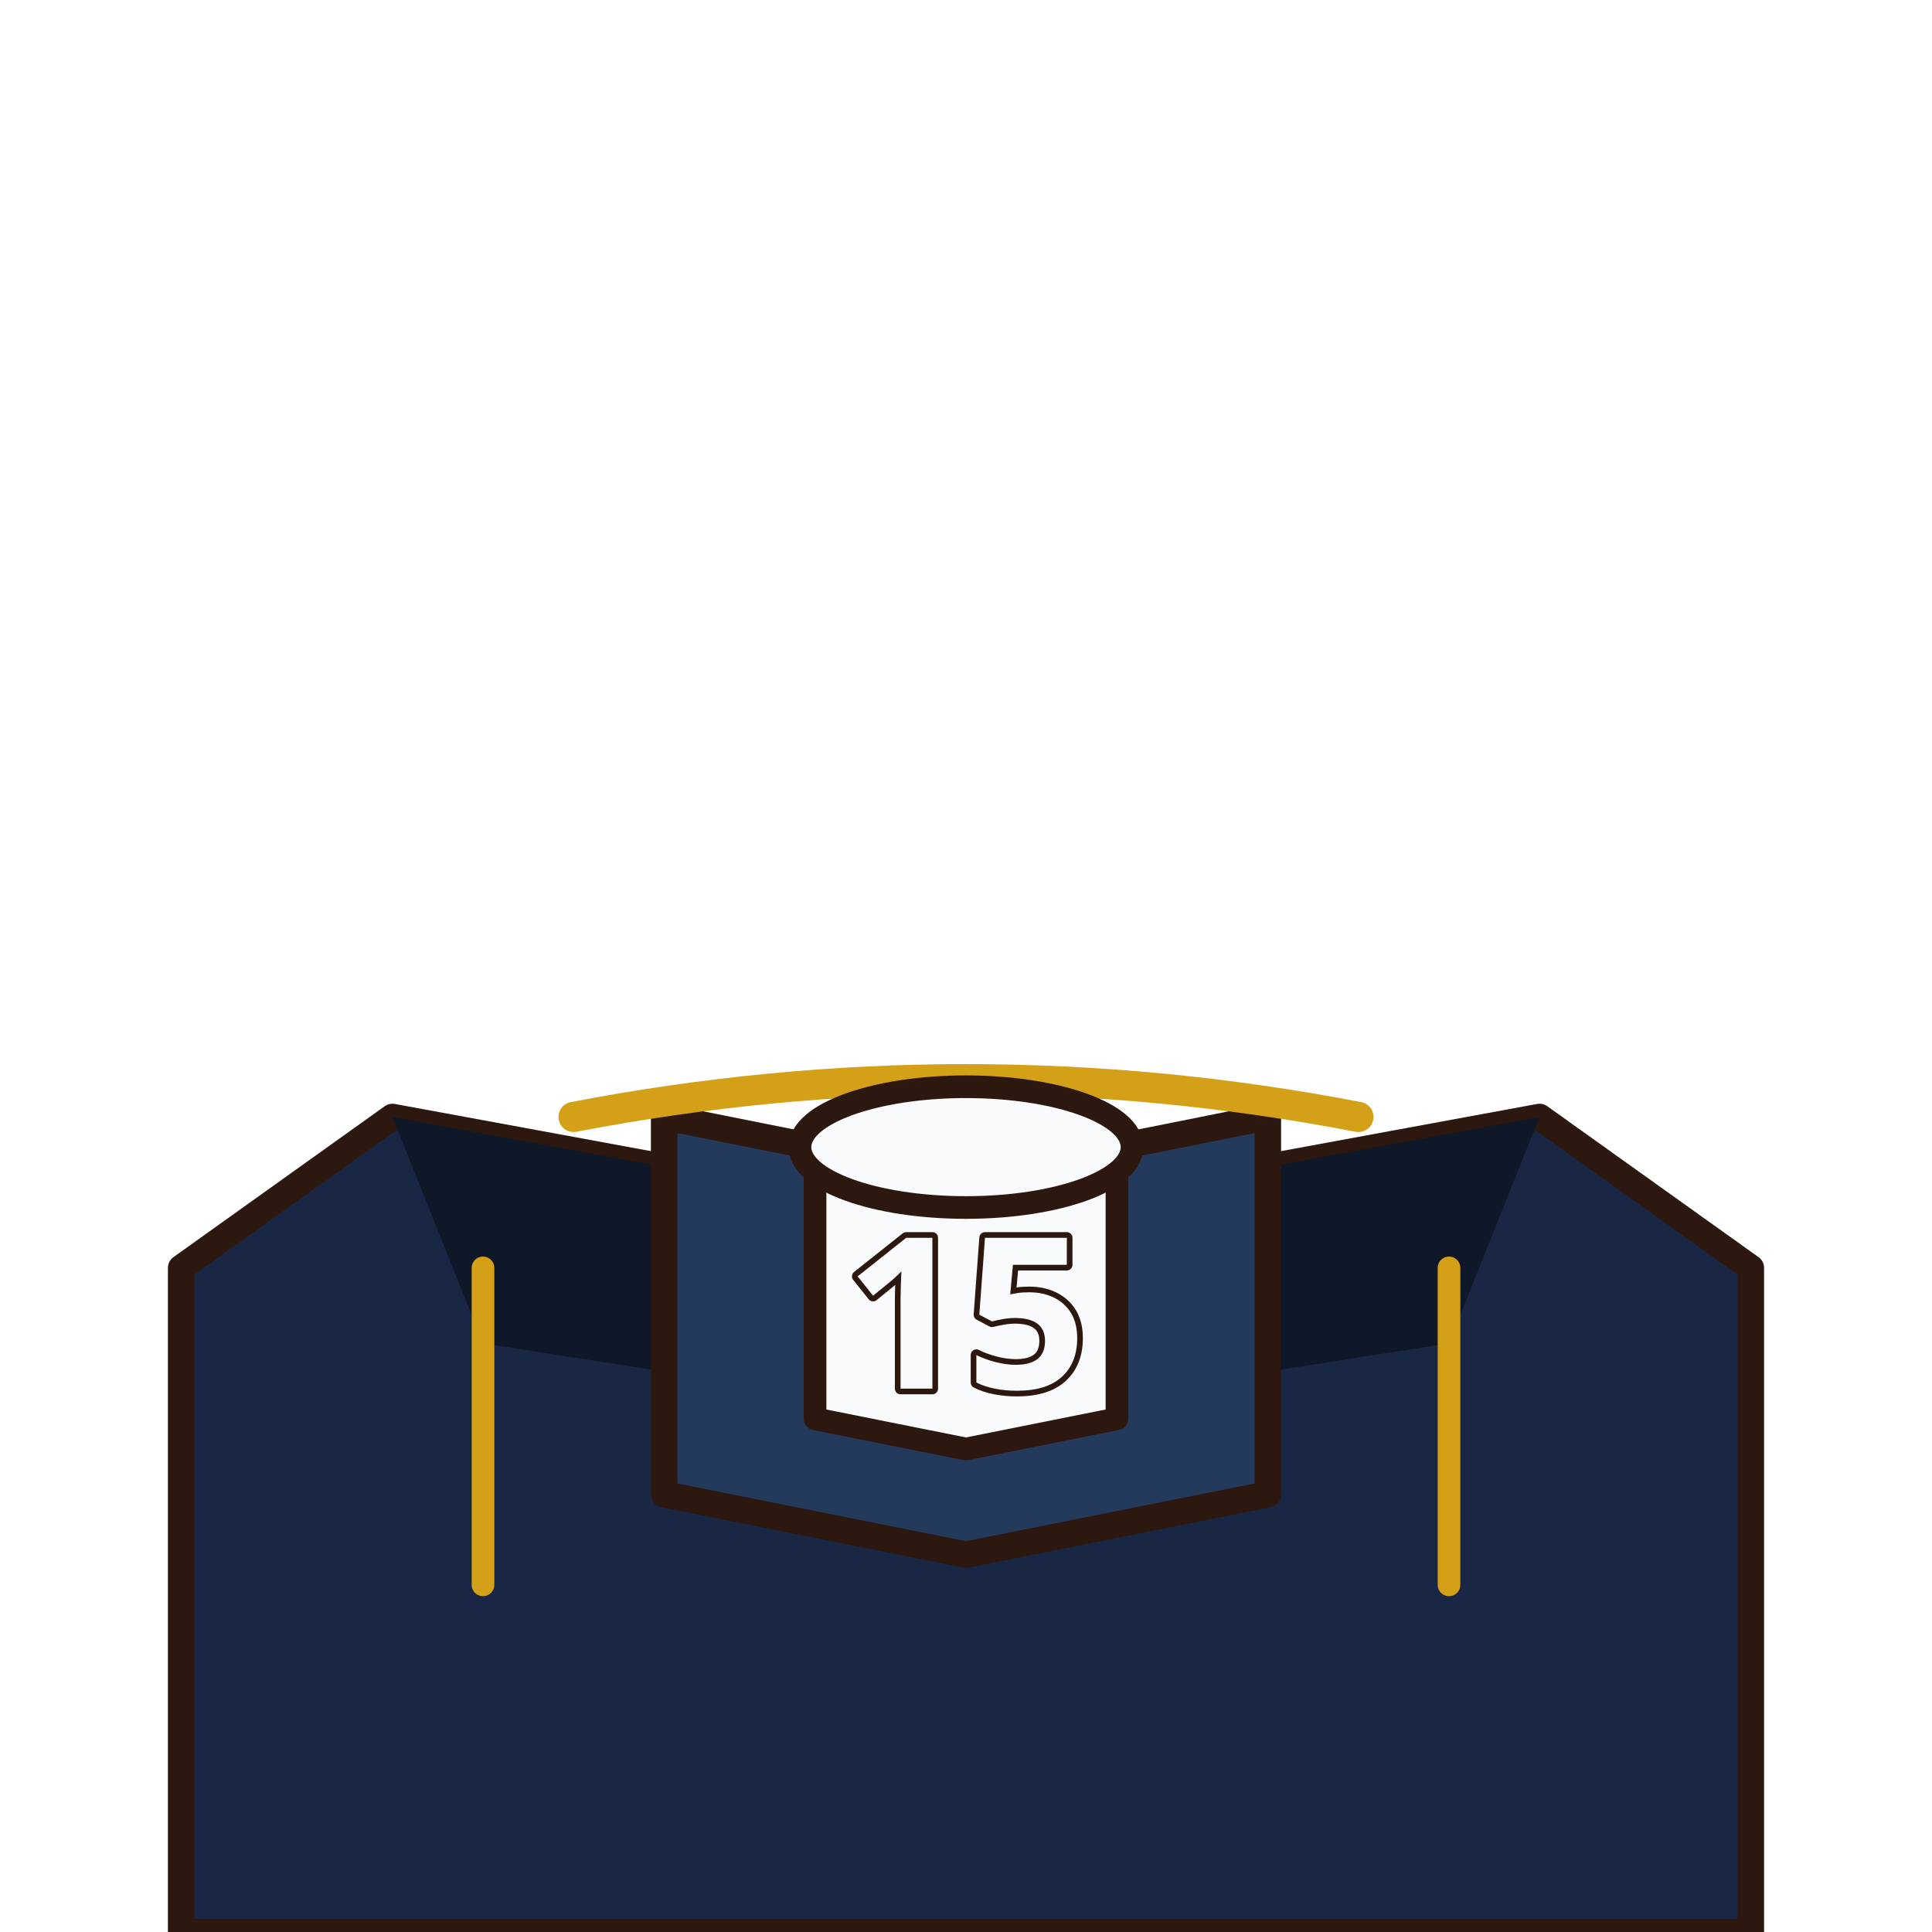
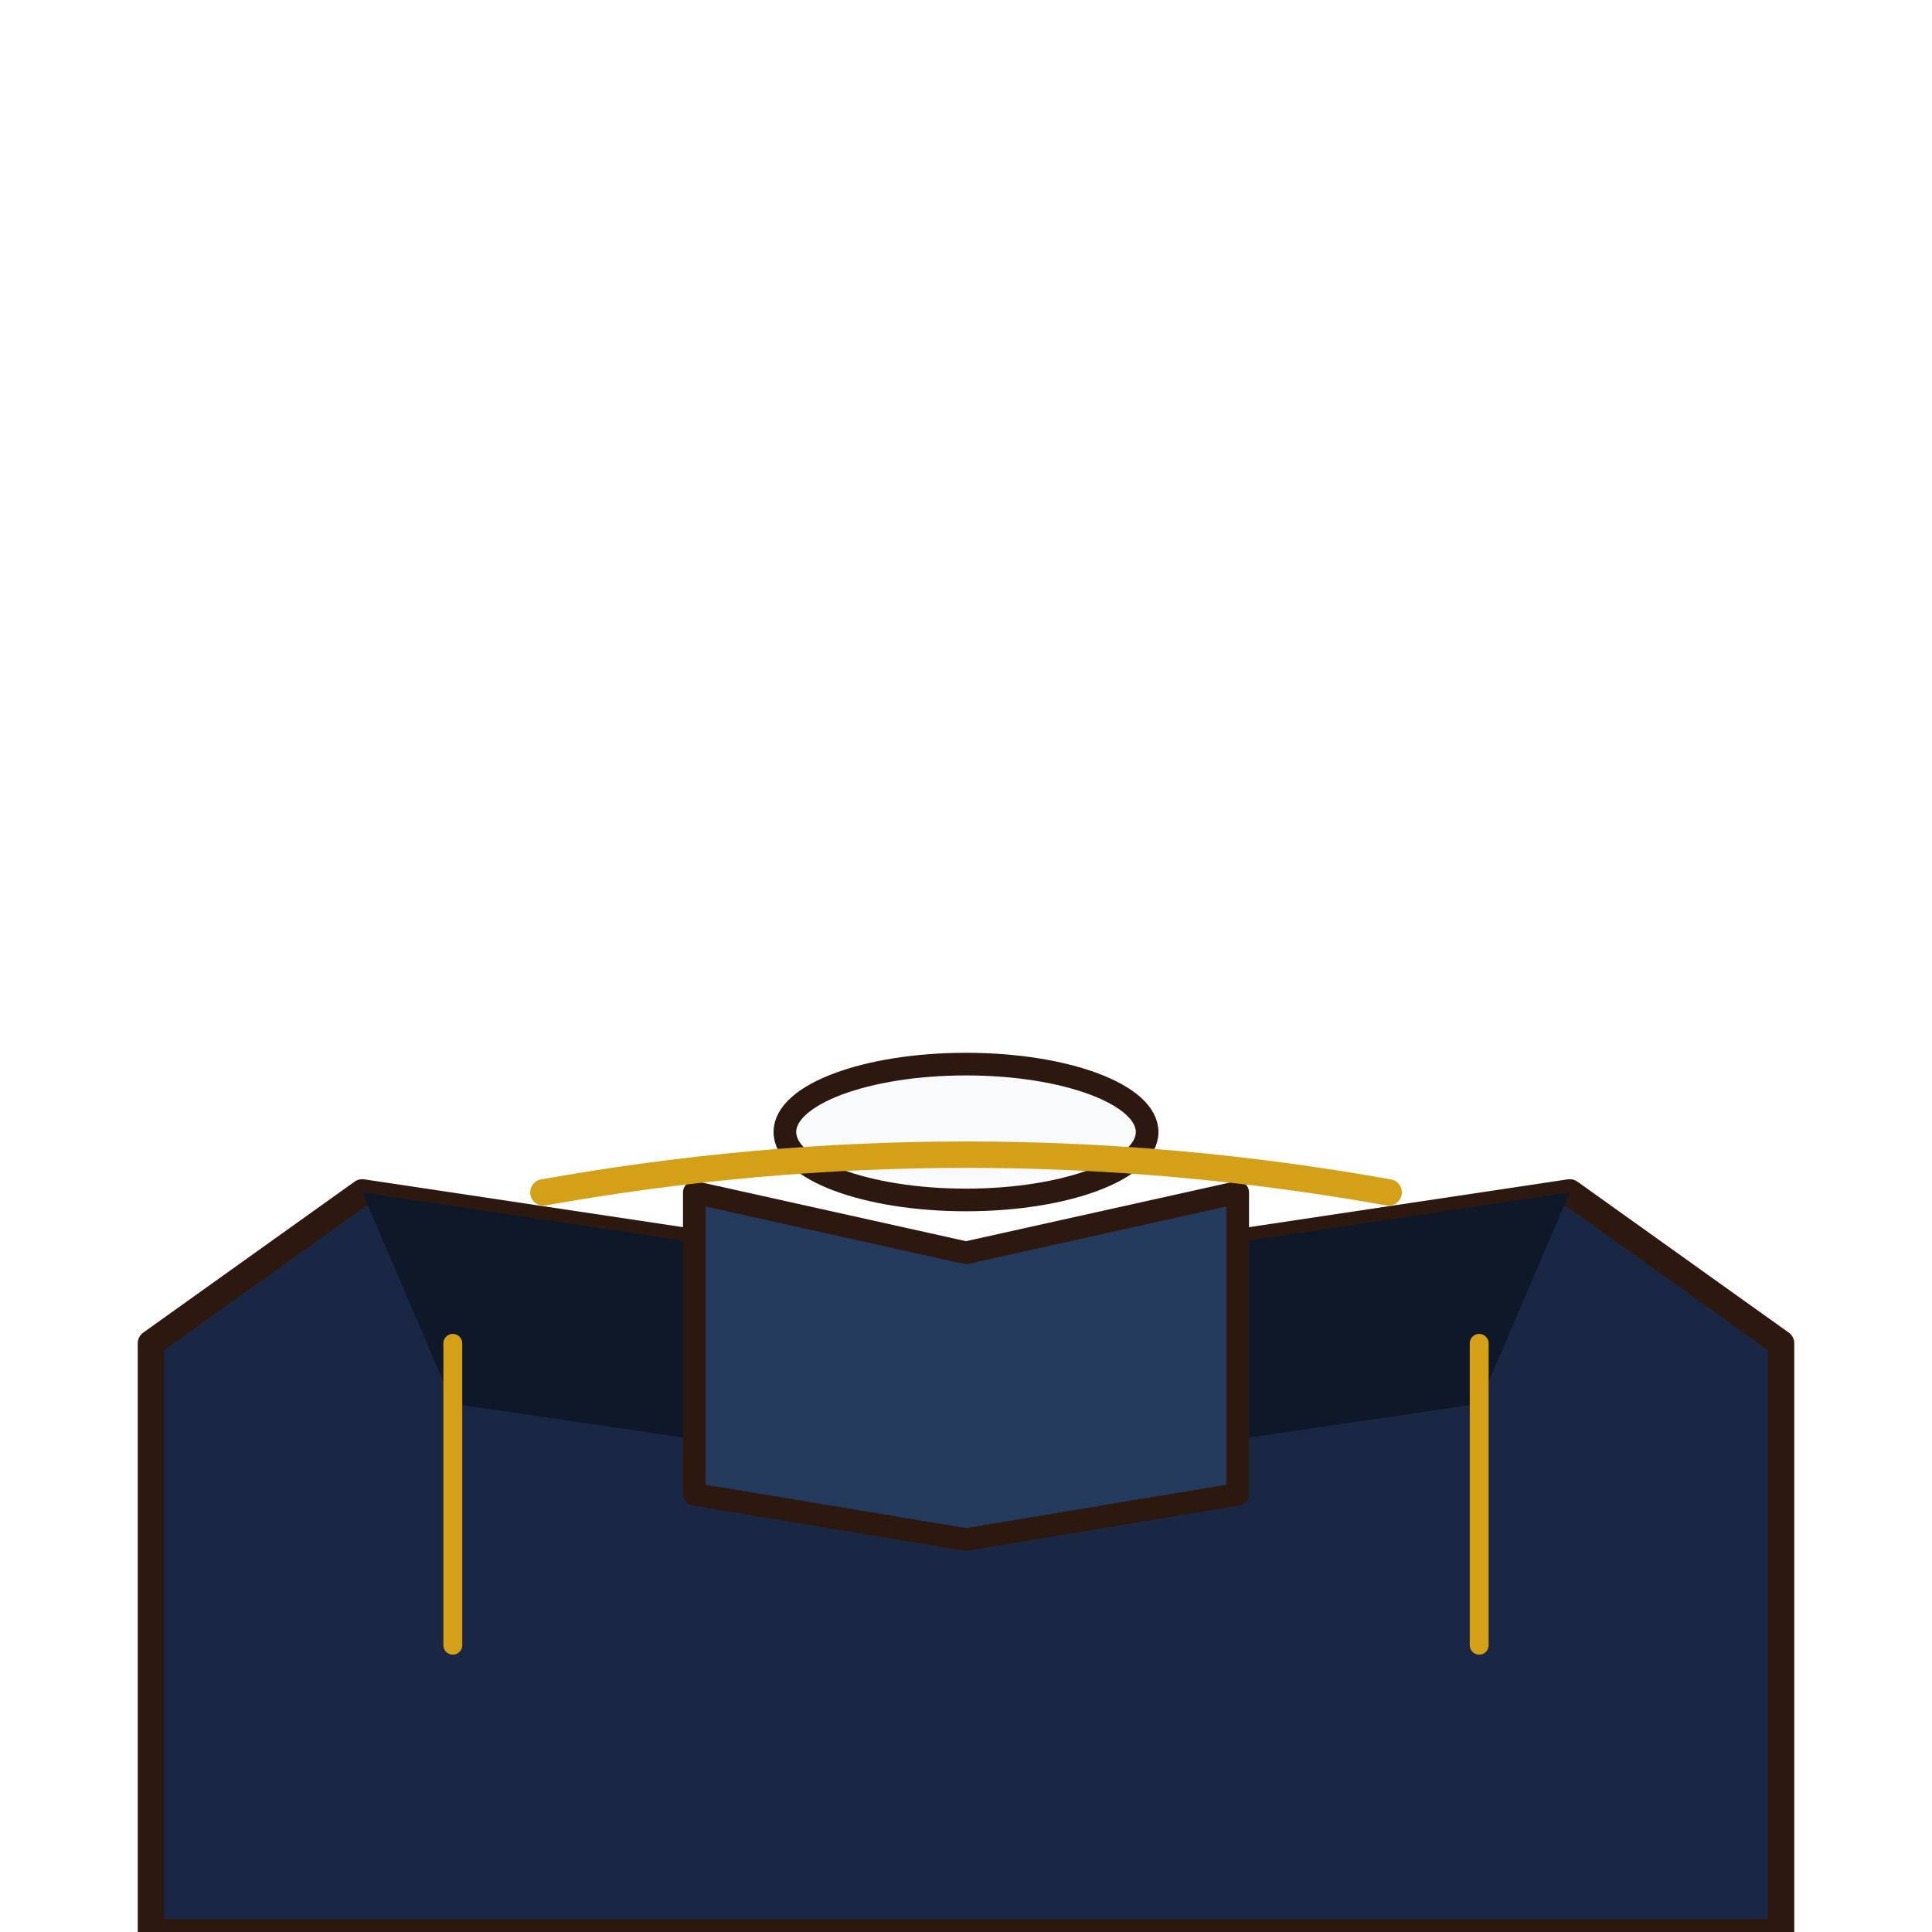
<svg xmlns="http://www.w3.org/2000/svg" viewBox="0 0 256 256" width="256" height="256" aria-hidden="true">
  <g fill-rule="evenodd" stroke-linejoin="round" stroke-linecap="round">
-     <path d="M 24 168 L 52 148 L 128 162 L 204 148 L 232 168 L 232 256 L 24 256 Z" fill="#1a2744" stroke="#2d1810" stroke-width="3.5" />
-     <path d="M 52 148 L 128 162 L 204 148 L 192 178 L 128 188 L 64 178 Z" fill="#0f1828" stroke="none" />
-     <path d="M 88 148 L 128 156 L 168 148 L 168 198 L 128 206 L 88 198 Z" fill="#243a5c" stroke="#2d1810" stroke-width="3.5" />
-     <path d="M 108 156 L 128 160 L 148 156 L 148 188 L 128 192 L 108 188 Z" fill="#f8fafc" stroke="#2d1810" stroke-width="3" />
-     <text x="128" y="184" text-anchor="middle" font-family="Arial Black, sans-serif" font-size="28" font-weight="900" fill="#f8fafc" stroke="#2d1810" stroke-width="1.5" paint-order="stroke">15</text>
-     <path d="M 76 148 Q 128 138 180 148" fill="none" stroke="#d4a017" stroke-width="4" />
-     <path d="M 64 168 L 64 210 M 192 168 L 192 210" fill="none" stroke="#d4a017" stroke-width="3" />
-     <ellipse cx="128" cy="152" rx="22" ry="8" fill="#f8fafc" stroke="#2d1810" stroke-width="3" />
+     <path d="M 20 178 L 48 158 L 128 170 L 208 158 L 236 178 L 236 256 L 20 256 Z" fill="#1a2744" stroke="#2d1810" stroke-width="3.5" />
+     <path d="M 48 158 L 128 170 L 208 158 L 196 186 L 128 196 L 60 186 Z" fill="#0f1828" stroke="none" />
+     <path d="M 92 158 L 128 166 L 164 158 L 164 198 L 128 204 L 92 198 Z" fill="#243a5c" stroke="#2d1810" stroke-width="3" />
+     <ellipse cx="128" cy="150" rx="24" ry="9" fill="#f8fafc" stroke="#2d1810" stroke-width="3" />
+     <path d="M 72 158 Q 128 148 184 158" fill="none" stroke="#d4a017" stroke-width="3.5" stroke-linecap="round" />
+     <path d="M 60 178 L 60 218 M 196 178 L 196 218" fill="none" stroke="#d4a017" stroke-width="2.5" stroke-linecap="round" />
  </g>
</svg>
